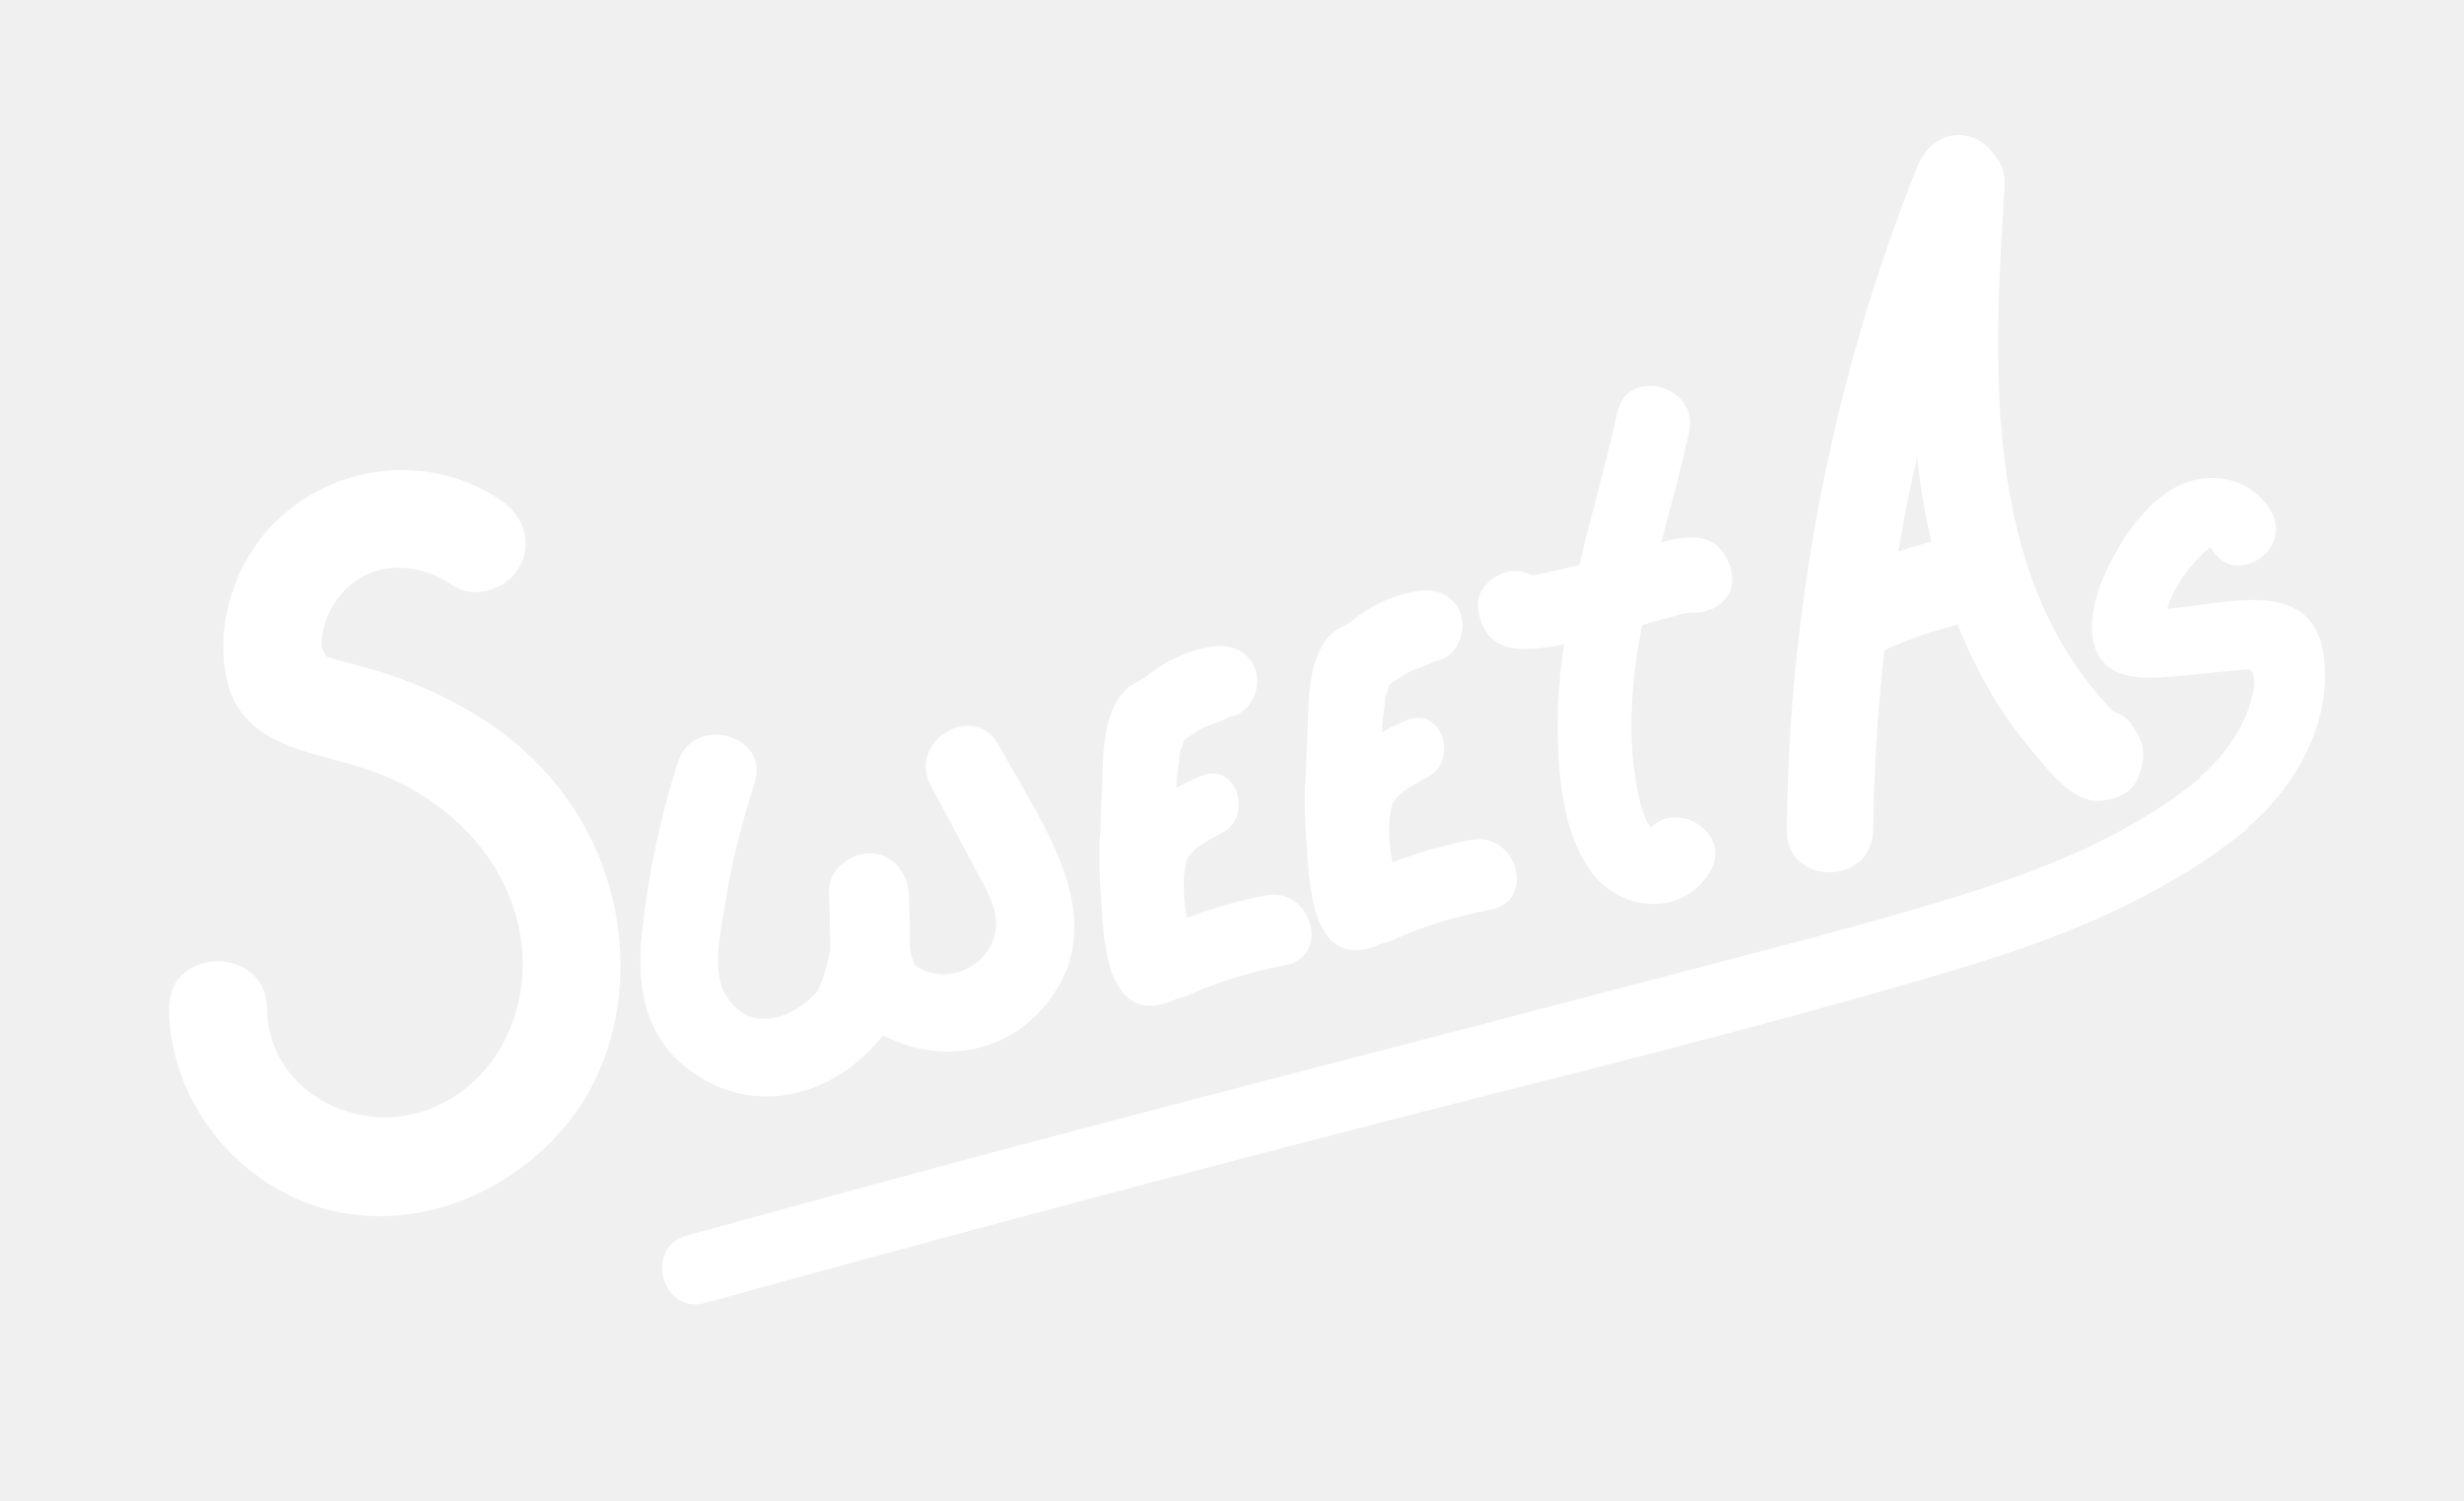
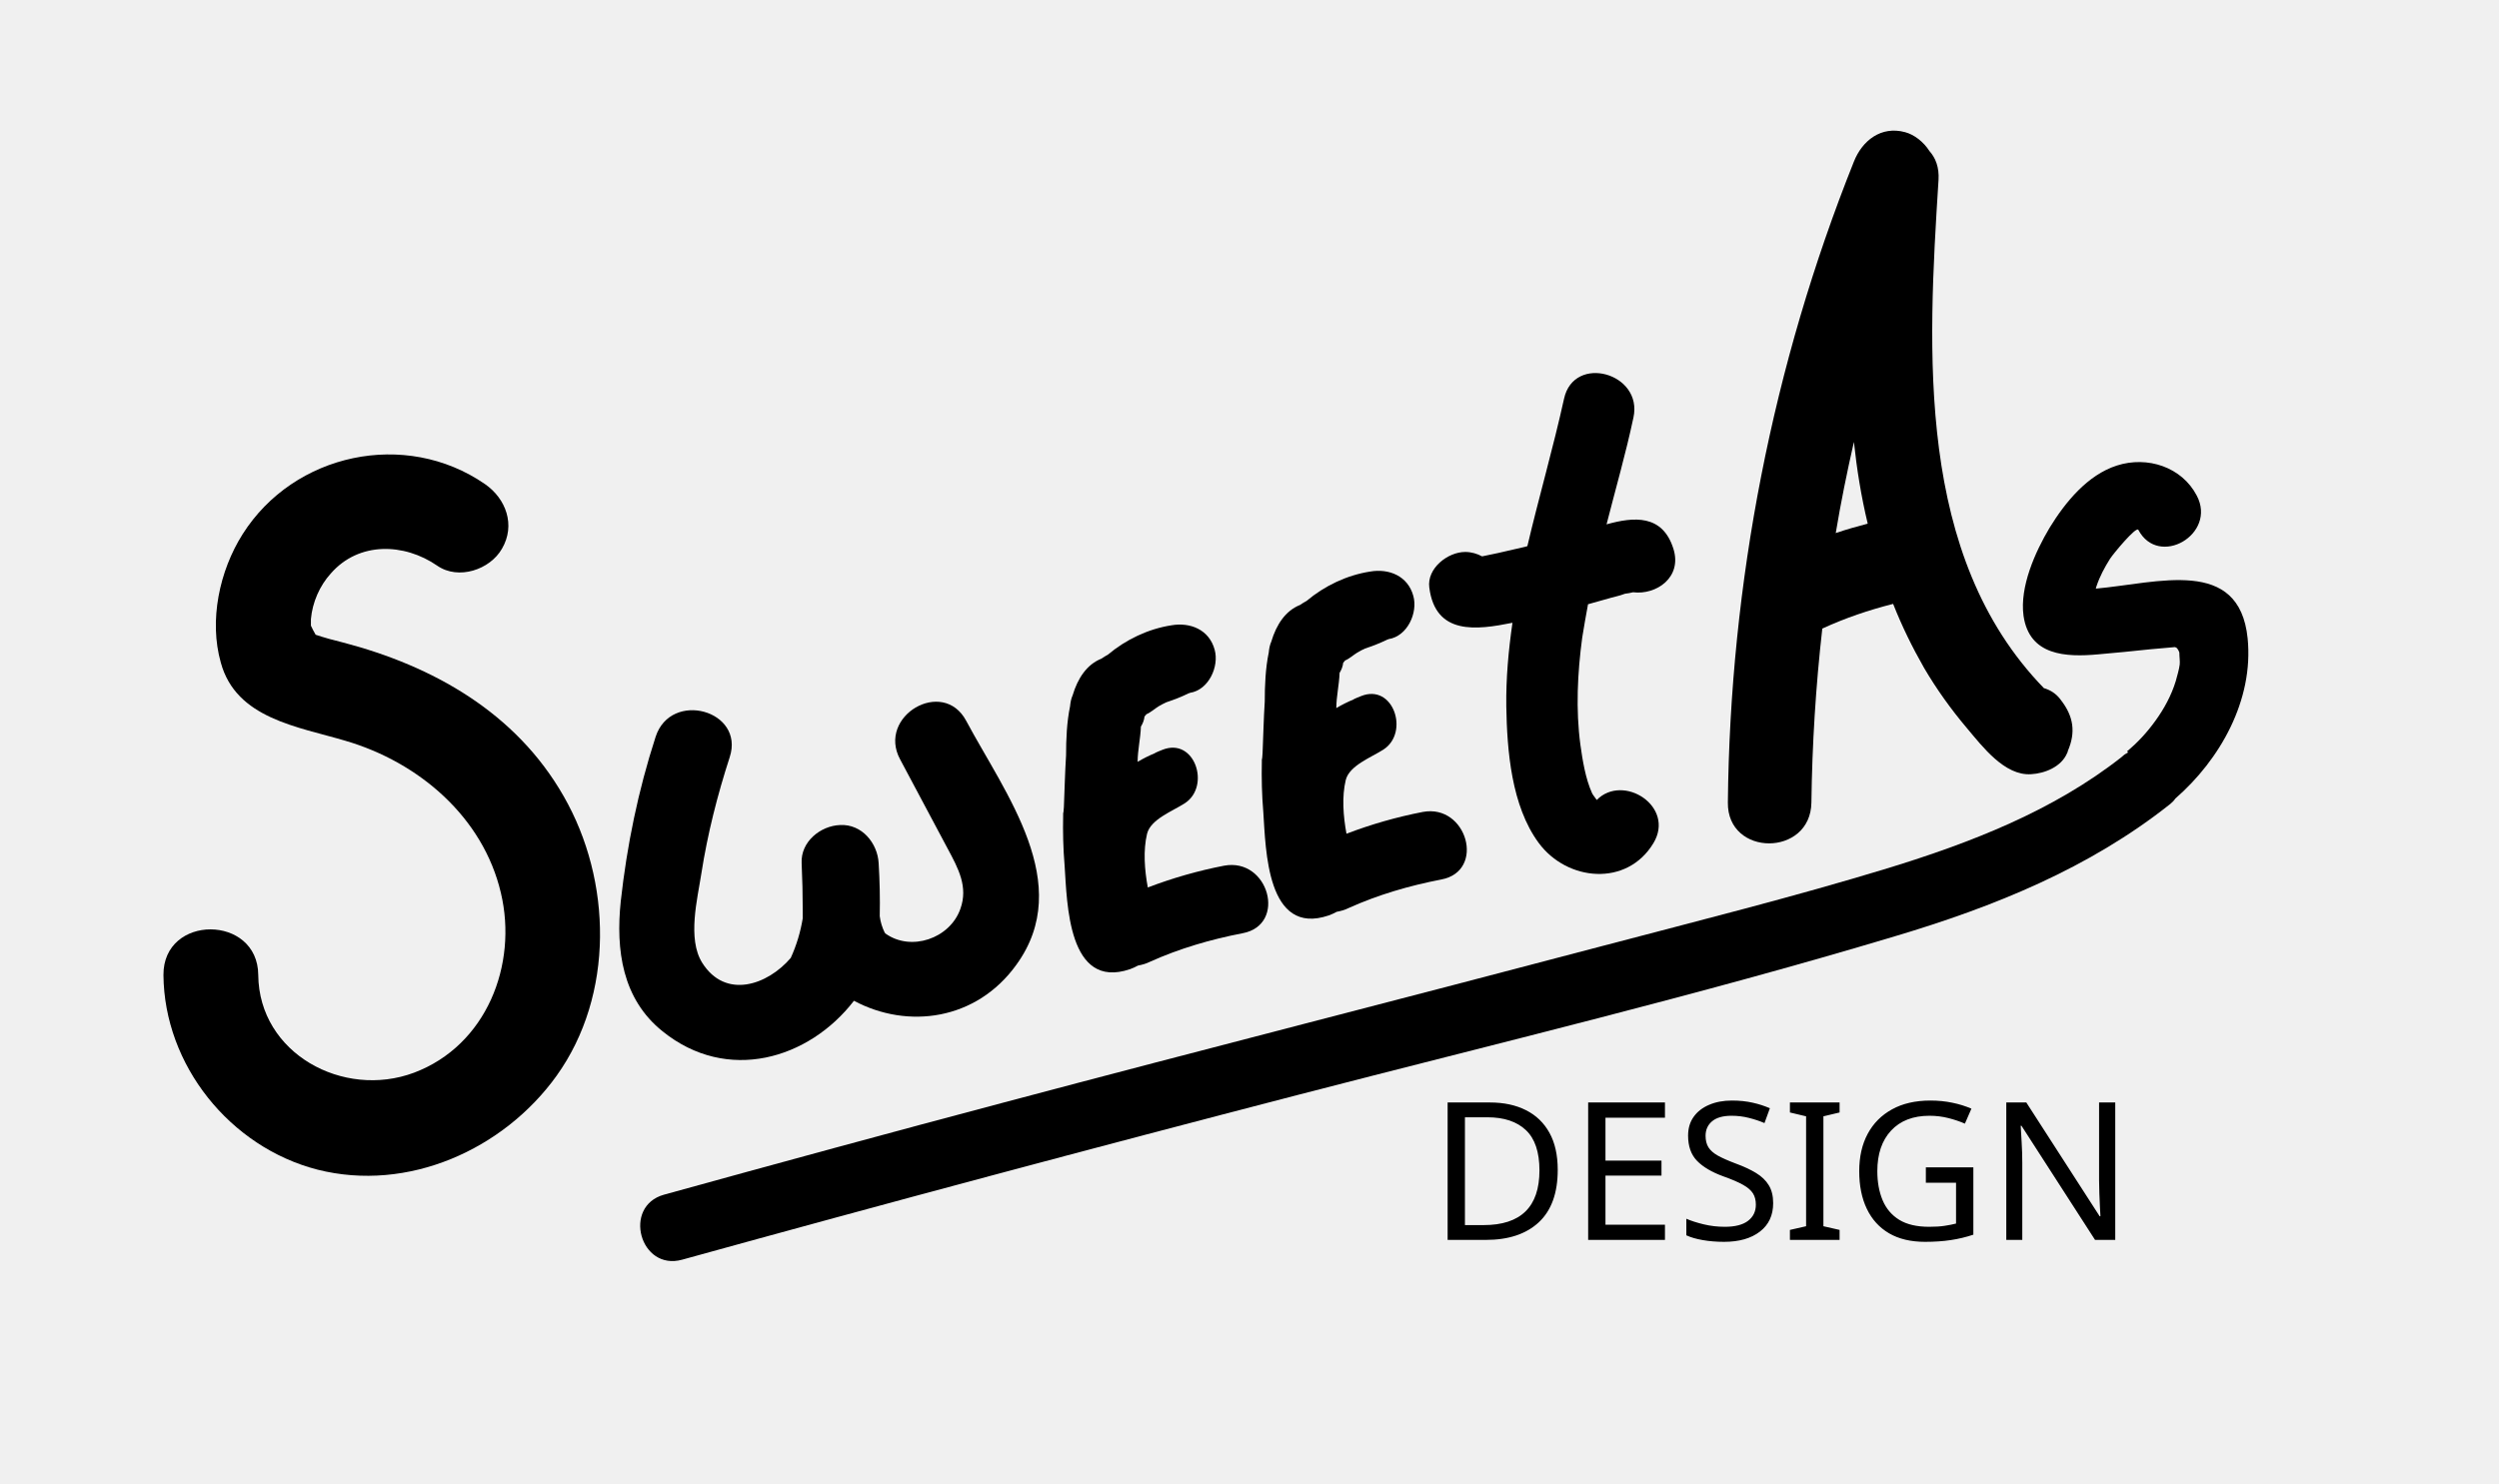
- <svg xmlns="http://www.w3.org/2000/svg" version="1.1" id="Layer_1" x="0px" y="0px" viewBox="0 0 656 399.5" style="enable-background:new 0 0 656 399.5;" xml:space="preserve">
+ <svg xmlns="http://www.w3.org/2000/svg" version="1.1" id="Layer_1" x="0px" y="0px" viewBox="0 0 688 408.5" style="enable-background:new 0 0 688 408.5;" xml:space="preserve">
  <style type="text/css">
	.st0{fill:#FFFFFF;stroke:#000000;stroke-miterlimit:10;}
- 	.st1{fill:#FFFFFF;}
+ 	.st1{font-family:'AcuminProWide-Regular';}
+ 	.st2{font-size:53px;}
</style>
-   <path class="st0" d="M114.9,164.5" />
-   <path class="st1" d="M266,198.5c-6.4-12-24.6-1.3-18.2,10.6c4.4,8.2,8.7,16.4,13.1,24.6c2.9,5.4,5.7,10.5,3.5,16.6  c-2.9,8.2-13.6,11.8-20.6,6.8c-0.1-0.1-0.1-0.2-0.2-0.2c-0.7-1.4-1.2-3-1.4-4.6c0.1-4.9,0-9.7-0.3-14.6c-0.3-5.5-4.6-10.8-10.6-10.5  c-5.4,0.2-10.9,4.6-10.6,10.5c0.2,4.3,0.3,8.7,0.3,13c0,0.1,0,0.2,0,0.2c0,0.7,0,1.3,0,2c-0.6,3.7-1.7,7.4-3.3,10.9  c-6.4,7.5-18,11.5-24.4,1.3c-4.1-6.6-1.3-17.5-0.2-24.6c1.7-10.9,4.4-21.5,7.8-32c4.2-12.9-16.2-18.5-20.4-5.6  c-4.8,14.8-7.9,29.9-9.6,45.3c-1.4,13.4,0.4,26.9,11.5,35.8c17.8,14.4,40.3,7.7,52.7-8.4c14.8,7.9,33.7,5.4,44.7-9.9  C296,243.4,276.8,218.7,266,198.5z" />
-   <path class="st1" d="M337,238.4c-7.2,1.4-14.2,3.4-21,6c-0.9-4.9-1.3-10.2-0.2-14.8c1-4,7-6.2,10.4-8.4c7.2-4.7,2.7-18.3-6.2-14.7  c-0.7,0.3-1.3,0.5-1.9,0.8c0,0,0,0,0,0c0,0-0.1,0-0.1,0.1c-1.7,0.7-3.3,1.5-4.8,2.4c0-3.2,0.8-6.5,0.9-9.7c0.5-0.8,0.9-1.8,1-2.8  c0.2-0.2,0.4-0.4,0.5-0.6c1.2-0.5,2.4-1.6,3.4-2.2c0.7-0.4,1.4-0.8,2.1-1.1c2.1-0.7,4.2-1.5,6.2-2.5c0.1,0,0.2,0,0.3-0.1  c5.2-0.8,8.1-7.3,6.8-11.9c-1.5-5.5-6.7-7.6-11.9-6.7c-6.4,1-12.5,3.9-17.5,8.1c-0.6,0.3-1.2,0.7-1.8,1.1c-4,1.6-6.5,5.4-7.9,10.1  c-0.4,0.9-0.6,1.9-0.7,3c-0.9,4.3-1.1,9.1-1.1,13.5c-0.3,4.7-0.4,9.5-0.6,14.2c0,0.4-0.1,0.9-0.1,1.3c0,0.2-0.1,0.3-0.1,0.5  c0,0.2,0,0.3,0,0.4c-0.1,4.7,0,9.3,0.4,14c0.7,10.3,0.9,34.3,18,28.5c0.8-0.3,1.5-0.6,2.2-1c1.1-0.2,2.2-0.5,3.2-1  c8.2-3.7,16.8-6.2,25.6-7.9C354.4,254.7,349.3,236.1,337,238.4z" />
-   <path class="st1" d="M391.7,223.6c-7.2,1.4-14.2,3.4-21,6c-0.9-4.9-1.3-10.2-0.2-14.8c1-4,7-6.2,10.4-8.4c7.2-4.7,2.7-18.3-6.2-14.7  c-0.7,0.3-1.3,0.5-1.9,0.8c0,0,0,0,0,0c0,0-0.1,0-0.1,0.1c-1.7,0.7-3.3,1.5-4.8,2.4c0-3.2,0.8-6.5,0.9-9.7c0.5-0.8,0.9-1.8,1-2.8  c0.2-0.2,0.4-0.4,0.5-0.6c1.2-0.5,2.4-1.6,3.4-2.2c0.7-0.4,1.4-0.8,2.1-1.1c2.1-0.7,4.2-1.5,6.2-2.5c0.1,0,0.2,0,0.3-0.1  c5.2-0.8,8.1-7.3,6.8-11.9c-1.5-5.5-6.7-7.6-11.9-6.7c-6.4,1-12.5,3.9-17.5,8.1c-0.6,0.3-1.2,0.7-1.8,1.1c-4,1.6-6.5,5.4-7.9,10.1  c-0.4,0.9-0.6,1.9-0.7,3c-0.9,4.3-1.1,9.1-1.1,13.5c-0.3,4.7-0.4,9.5-0.6,14.2c0,0.4-0.1,0.9-0.1,1.3c0,0.2-0.1,0.3-0.1,0.5  c0,0.2,0,0.3,0,0.4c-0.1,4.7,0,9.3,0.4,14c0.7,10.3,0.9,34.3,18,28.5c0.8-0.3,1.5-0.6,2.2-1c1.1-0.2,2.2-0.5,3.2-1  c8.2-3.7,16.8-6.2,25.6-7.9C409.1,239.9,403.9,221.3,391.7,223.6z" />
-   <path class="st1" d="M437.2,166.4c1.9-0.5,3.8-1.1,5.7-1.6c0.5-0.2,3-0.7,4.5-1.3c0.7-0.1,1.5-0.2,2.2-0.4c6.4,0.8,13.6-4.1,11.1-12  c-3-9.5-10.9-8.8-18.4-6.7c2.5-9.8,5.3-19.5,7.4-29.4c2.7-12.3-16.4-17.6-19.1-5.2c-3,13.6-6.9,27-10.1,40.6  c-0.2,0.1-0.5,0.1-0.7,0.2c-2.5,0.6-4.9,1.1-7.4,1.7c-1.4,0.3-2.8,0.6-4.3,0.9c0,0-0.1,0-0.1,0c-1.3-0.7-2.9-1.2-4.6-1.2  c-4.8,0-10.6,4.5-9.9,9.8c1.7,13.2,13,11.7,22.9,9.7c-1.1,7.6-1.8,15.3-1.7,23c0.2,12.2,1.4,27.4,8.9,37.6  c7.8,10.6,24.3,12.2,31.6,0.1c6.1-10.1-8.3-19.3-15.6-11.9c-0.5-0.7-1.2-1.6-1.3-1.9c-1.8-4-2.6-9-3.2-13.3  c-1.3-9.7-0.8-19.8,0.5-29.5C436.1,172.6,436.6,169.5,437.2,166.4z" />
-   <path class="st1" d="M155.2,219.3c-13.1-23-35.9-35.9-60.9-42.4c-2.5-0.6-5-1.3-7.4-2.1c-0.5-0.8-0.9-1.7-1.3-2.5c0-0.6,0-1.3,0-1.8  c0.4-4.6,2.4-9.2,5.5-12.6c7.7-8.8,20.2-8.4,29.3-2.1c5.8,4,14.5,1.1,17.8-4.7c3.8-6.5,1.1-13.8-4.7-17.8  c-21.9-15.1-52.6-8.5-66.7,13.8c-6.4,10.1-9.3,23.8-6,35.4C65,197.9,82,200.1,95.1,204c20.2,5.9,37.9,21,42.8,41.9  c4.7,19.8-4,42-23.9,49.5c-19.5,7.3-42.7-5.3-42.9-26.9c-0.1-16.7-26.2-16.8-26.1,0c0.2,24.8,18.3,47.4,42.4,53.6  c24.9,6.3,51.2-5.5,65.8-25.8C169.2,274,168.5,242.5,155.2,219.3z" />
-   <path class="st1" d="M567.4,192.8c-0.1-0.1-0.2-0.3-0.3-0.4c-1.2-1.5-2.7-2.4-4.4-2.9c-35.3-36.4-32-92.6-29-140  c0.2-3.4-0.8-6-2.5-7.9c-1.6-2.5-4.1-4.5-6.7-5.2c-6.6-1.8-11.8,2.3-14.1,8.1c-22.4,56-34.1,116.1-34.7,176.5c-0.2,15,22.8,15,23,0  c0.2-16,1.2-32,3-47.9c6.3-2.9,12.8-5.1,19.5-6.8c2.4,6.1,5.3,12,8.5,17.6c3.4,5.8,7.4,11.4,11.8,16.6c4.3,5.1,10.4,13.2,17.7,12.7  c3.7-0.2,8.3-2,9.9-5.8c0.1-0.2,0.2-0.4,0.2-0.6C571.5,201.7,570.9,197.3,567.4,192.8z M510.4,121.7c0.8,7.5,2,15,3.8,22.5  c-3,0.8-5.9,1.6-8.8,2.6C506.8,138.4,508.5,130,510.4,121.7z" />
-   <path class="st1" d="M618.8,175.8c-2.3-22.6-24.8-15.2-41.8-13.7c0.1-0.3,0.1-0.5,0.2-0.7c0.9-2.7,2.2-5.1,3.7-7.5  c0.9-1.4,7.2-9,7.8-8c5.6,10.6,21.7,1.2,16.1-9.4c-4.1-7.9-13.6-11-22-8.3c-8.1,2.6-14.2,10.1-18.5,17.1c-4,6.7-8.3,16.3-7.2,24.3  c1.6,11,11.7,11.4,20.5,10.6c4.8-0.4,9.6-0.9,14.4-1.4c2.3-0.2,4.6-0.4,6.8-0.6c0.3,0.1,0.5,0.2,0.7,0.5c0.2,0.3,0.4,0.6,0.5,1  c0,1.2,0.2,2.4,0.1,3.3c-0.2,1.5-0.7,3.1-1.1,4.6c-1.2,3.9-3.2,7.6-5.6,10.9c-2.3,3.2-4.9,6-7.8,8.4c0.1,0.1,0.2,0.2,0.3,0.3  c-0.6,0.3-1.2,0.7-1.7,1.2c-18.9,14.9-41.7,23.7-64.5,30.7c-25.9,7.9-52.3,14.5-78.5,21.4c-54.9,14.5-109.9,28.5-164.8,43.1  c-31.3,8.3-62.5,16.8-93.6,25.4c-11.5,3.2-6.6,21.1,5,17.9c56.4-15.6,112.9-30.7,169.6-45.4c54.8-14.2,110.1-27.4,164.4-43.7  c27.2-8.1,53.4-18.7,75.7-36.4c0.5-0.4,1-0.9,1.4-1.5C611.2,209.2,620.5,192.8,618.8,175.8z" />
+   <g>
+     <path class="st0" d="M114.9,164.5" />
+     <path d="M266,198.5c-6.4-12-24.6-1.3-18.2,10.6c4.4,8.2,8.7,16.4,13.1,24.6c2.9,5.4,5.7,10.5,3.5,16.6c-2.9,8.2-13.6,11.8-20.6,6.8   c-0.1-0.1-0.1-0.2-0.2-0.2c-0.7-1.4-1.2-3-1.4-4.6c0.1-4.9,0-9.7-0.3-14.6c-0.3-5.5-4.6-10.8-10.6-10.5   c-5.4,0.2-10.9,4.6-10.6,10.5c0.2,4.3,0.3,8.7,0.3,13c0,0.1,0,0.2,0,0.2c0,0.7,0,1.3,0,2c-0.6,3.7-1.7,7.4-3.3,10.9   c-6.4,7.5-18,11.5-24.4,1.3c-4.1-6.6-1.3-17.5-0.2-24.6c1.7-10.9,4.4-21.5,7.8-32c4.2-12.9-16.2-18.5-20.4-5.6   c-4.8,14.8-7.9,29.9-9.6,45.3c-1.4,13.4,0.4,26.9,11.5,35.8c17.8,14.4,40.3,7.7,52.7-8.4c14.8,7.9,33.7,5.4,44.7-9.9   C296,243.4,276.8,218.7,266,198.5z" />
+     <path d="M337,238.4c-7.2,1.4-14.2,3.4-21,6c-0.9-4.9-1.3-10.2-0.2-14.8c1-4,7-6.2,10.4-8.4c7.2-4.7,2.7-18.3-6.2-14.7   c-0.7,0.3-1.3,0.5-1.9,0.8c0,0,0,0,0,0c0,0-0.1,0-0.1,0.1c-1.7,0.7-3.3,1.5-4.8,2.4c0-3.2,0.8-6.5,0.9-9.7c0.5-0.8,0.9-1.8,1-2.8   c0.2-0.2,0.4-0.4,0.5-0.6c1.2-0.5,2.4-1.6,3.4-2.2c0.7-0.4,1.4-0.8,2.1-1.1c2.1-0.7,4.2-1.5,6.2-2.5c0.1,0,0.2,0,0.3-0.1   c5.2-0.8,8.1-7.3,6.8-11.9c-1.5-5.5-6.7-7.6-11.9-6.7c-6.4,1-12.5,3.9-17.5,8.1c-0.6,0.3-1.2,0.7-1.8,1.1c-4,1.6-6.5,5.4-7.9,10.1   c-0.4,0.9-0.6,1.9-0.7,3c-0.9,4.3-1.1,9.1-1.1,13.5c-0.3,4.7-0.4,9.5-0.6,14.2c0,0.4-0.1,0.9-0.1,1.3c0,0.2-0.1,0.3-0.1,0.5   c0,0.2,0,0.3,0,0.4c-0.1,4.7,0,9.3,0.4,14c0.7,10.3,0.9,34.3,18,28.5c0.8-0.3,1.5-0.6,2.2-1c1.1-0.2,2.2-0.5,3.2-1   c8.2-3.7,16.8-6.2,25.6-7.9C354.4,254.7,349.3,236.1,337,238.4z" />
+     <path d="M391.7,223.6c-7.2,1.4-14.2,3.4-21,6c-0.9-4.9-1.3-10.2-0.2-14.8c1-4,7-6.2,10.4-8.4c7.2-4.7,2.7-18.3-6.2-14.7   c-0.7,0.3-1.3,0.5-1.9,0.8c0,0,0,0,0,0c0,0-0.1,0-0.1,0.1c-1.7,0.7-3.3,1.5-4.8,2.4c0-3.2,0.8-6.5,0.9-9.7c0.5-0.8,0.9-1.8,1-2.8   c0.2-0.2,0.4-0.4,0.5-0.6c1.2-0.5,2.4-1.6,3.4-2.2c0.7-0.4,1.4-0.8,2.1-1.1c2.1-0.7,4.2-1.5,6.2-2.5c0.1,0,0.2,0,0.3-0.1   c5.2-0.8,8.1-7.3,6.8-11.9c-1.5-5.5-6.7-7.6-11.9-6.7c-6.4,1-12.5,3.9-17.5,8.1c-0.6,0.3-1.2,0.7-1.8,1.1c-4,1.6-6.5,5.4-7.9,10.1   c-0.4,0.9-0.6,1.9-0.7,3c-0.9,4.3-1.1,9.1-1.1,13.5c-0.3,4.7-0.4,9.5-0.6,14.2c0,0.4-0.1,0.9-0.1,1.3c0,0.2-0.1,0.3-0.1,0.5   c0,0.2,0,0.3,0,0.4c-0.1,4.7,0,9.3,0.4,14c0.7,10.3,0.9,34.3,18,28.5c0.8-0.3,1.5-0.6,2.2-1c1.1-0.2,2.2-0.5,3.2-1   c8.2-3.7,16.8-6.2,25.6-7.9C409.1,239.9,403.9,221.3,391.7,223.6z" />
+     <path d="M437.2,166.4c1.9-0.5,3.8-1.1,5.7-1.6c0.5-0.2,3-0.7,4.5-1.3c0.7-0.1,1.5-0.2,2.2-0.4c6.4,0.8,13.6-4.1,11.1-12   c-3-9.5-10.9-8.8-18.4-6.7c2.5-9.8,5.3-19.5,7.4-29.4c2.7-12.3-16.4-17.6-19.1-5.2c-3,13.6-6.9,27-10.1,40.6   c-0.2,0.1-0.5,0.1-0.7,0.2c-2.5,0.6-4.9,1.1-7.4,1.7c-1.4,0.3-2.8,0.6-4.3,0.9c0,0-0.1,0-0.1,0c-1.3-0.7-2.9-1.2-4.6-1.2   c-4.8,0-10.6,4.5-9.9,9.8c1.7,13.2,13,11.7,22.9,9.7c-1.1,7.6-1.8,15.3-1.7,23c0.2,12.2,1.4,27.4,8.9,37.6   c7.8,10.6,24.3,12.2,31.6,0.1c6.1-10.1-8.3-19.3-15.6-11.9c-0.5-0.7-1.2-1.6-1.3-1.9c-1.8-4-2.6-9-3.2-13.3   c-1.3-9.7-0.8-19.8,0.5-29.5C436.1,172.6,436.6,169.5,437.2,166.4z" />
+     <path d="M155.2,219.3c-13.1-23-35.9-35.9-60.9-42.4c-2.5-0.6-5-1.3-7.4-2.1c-0.5-0.8-0.9-1.7-1.3-2.5c0-0.6,0-1.3,0-1.8   c0.4-4.6,2.4-9.2,5.5-12.6c7.7-8.8,20.2-8.4,29.3-2.1c5.8,4,14.5,1.1,17.8-4.7c3.8-6.5,1.1-13.8-4.7-17.8   c-21.9-15.1-52.6-8.5-66.7,13.8c-6.4,10.1-9.3,23.8-6,35.4C65,197.9,82,200.1,95.1,204c20.2,5.9,37.9,21,42.8,41.9   c4.7,19.8-4,42-23.9,49.5c-19.5,7.3-42.7-5.3-42.9-26.9c-0.1-16.7-26.2-16.8-26.1,0c0.2,24.8,18.3,47.4,42.4,53.6   c24.9,6.3,51.2-5.5,65.8-25.8C169.2,274,168.5,242.5,155.2,219.3z" />
+     <path d="M567.4,192.8c-0.1-0.1-0.2-0.3-0.3-0.4c-1.2-1.5-2.7-2.4-4.4-2.9c-35.3-36.4-32-92.6-29-140c0.2-3.4-0.8-6-2.5-7.9   c-1.6-2.5-4.1-4.5-6.7-5.2c-6.6-1.8-11.8,2.3-14.1,8.1c-22.4,56-34.1,116.1-34.7,176.5c-0.2,15,22.8,15,23,0c0.2-16,1.2-32,3-47.9   c6.3-2.9,12.8-5.1,19.5-6.8c2.4,6.1,5.3,12,8.5,17.6c3.4,5.8,7.4,11.4,11.8,16.6c4.3,5.1,10.4,13.2,17.7,12.7   c3.7-0.2,8.3-2,9.9-5.8c0.1-0.2,0.2-0.4,0.2-0.6C571.5,201.7,570.9,197.3,567.4,192.8z M510.4,121.7c0.8,7.5,2,15,3.8,22.5   c-3,0.8-5.9,1.6-8.8,2.6C506.8,138.4,508.5,130,510.4,121.7z" />
+     <path d="M618.8,175.8c-2.3-22.6-24.8-15.2-41.8-13.7c0.1-0.3,0.1-0.5,0.2-0.7c0.9-2.7,2.2-5.1,3.7-7.5c0.9-1.4,7.2-9,7.8-8   c5.6,10.6,21.7,1.2,16.1-9.4c-4.1-7.9-13.6-11-22-8.3c-8.1,2.6-14.2,10.1-18.5,17.1c-4,6.7-8.3,16.3-7.2,24.3   c1.6,11,11.7,11.4,20.5,10.6c4.8-0.4,9.6-0.9,14.4-1.4c2.3-0.2,4.6-0.4,6.8-0.6c0.3,0.1,0.5,0.2,0.7,0.5c0.2,0.3,0.4,0.6,0.5,1   c0,1.2,0.2,2.4,0.1,3.3c-0.2,1.5-0.7,3.1-1.1,4.6c-1.2,3.9-3.2,7.6-5.6,10.9c-2.3,3.2-4.9,6-7.8,8.4c0.1,0.1,0.2,0.2,0.3,0.3   c-0.6,0.3-1.2,0.7-1.7,1.2c-18.9,14.9-41.7,23.7-64.5,30.7c-25.9,7.9-52.3,14.5-78.5,21.4c-54.9,14.5-109.9,28.5-164.8,43.1   c-31.3,8.3-62.5,16.8-93.6,25.4c-11.5,3.2-6.6,21.1,5,17.9c56.4-15.6,112.9-30.7,169.6-45.4c54.8-14.2,110.1-27.4,164.4-43.7   c27.2-8.1,53.4-18.7,75.7-36.4c0.5-0.4,1-0.9,1.4-1.5C611.2,209.2,620.5,192.8,618.8,175.8z" />
+   </g>
+   <text transform="matrix(1 0 0 1 393.4059 341.4516)" class="st1 st2">DESIGN</text>
</svg>
